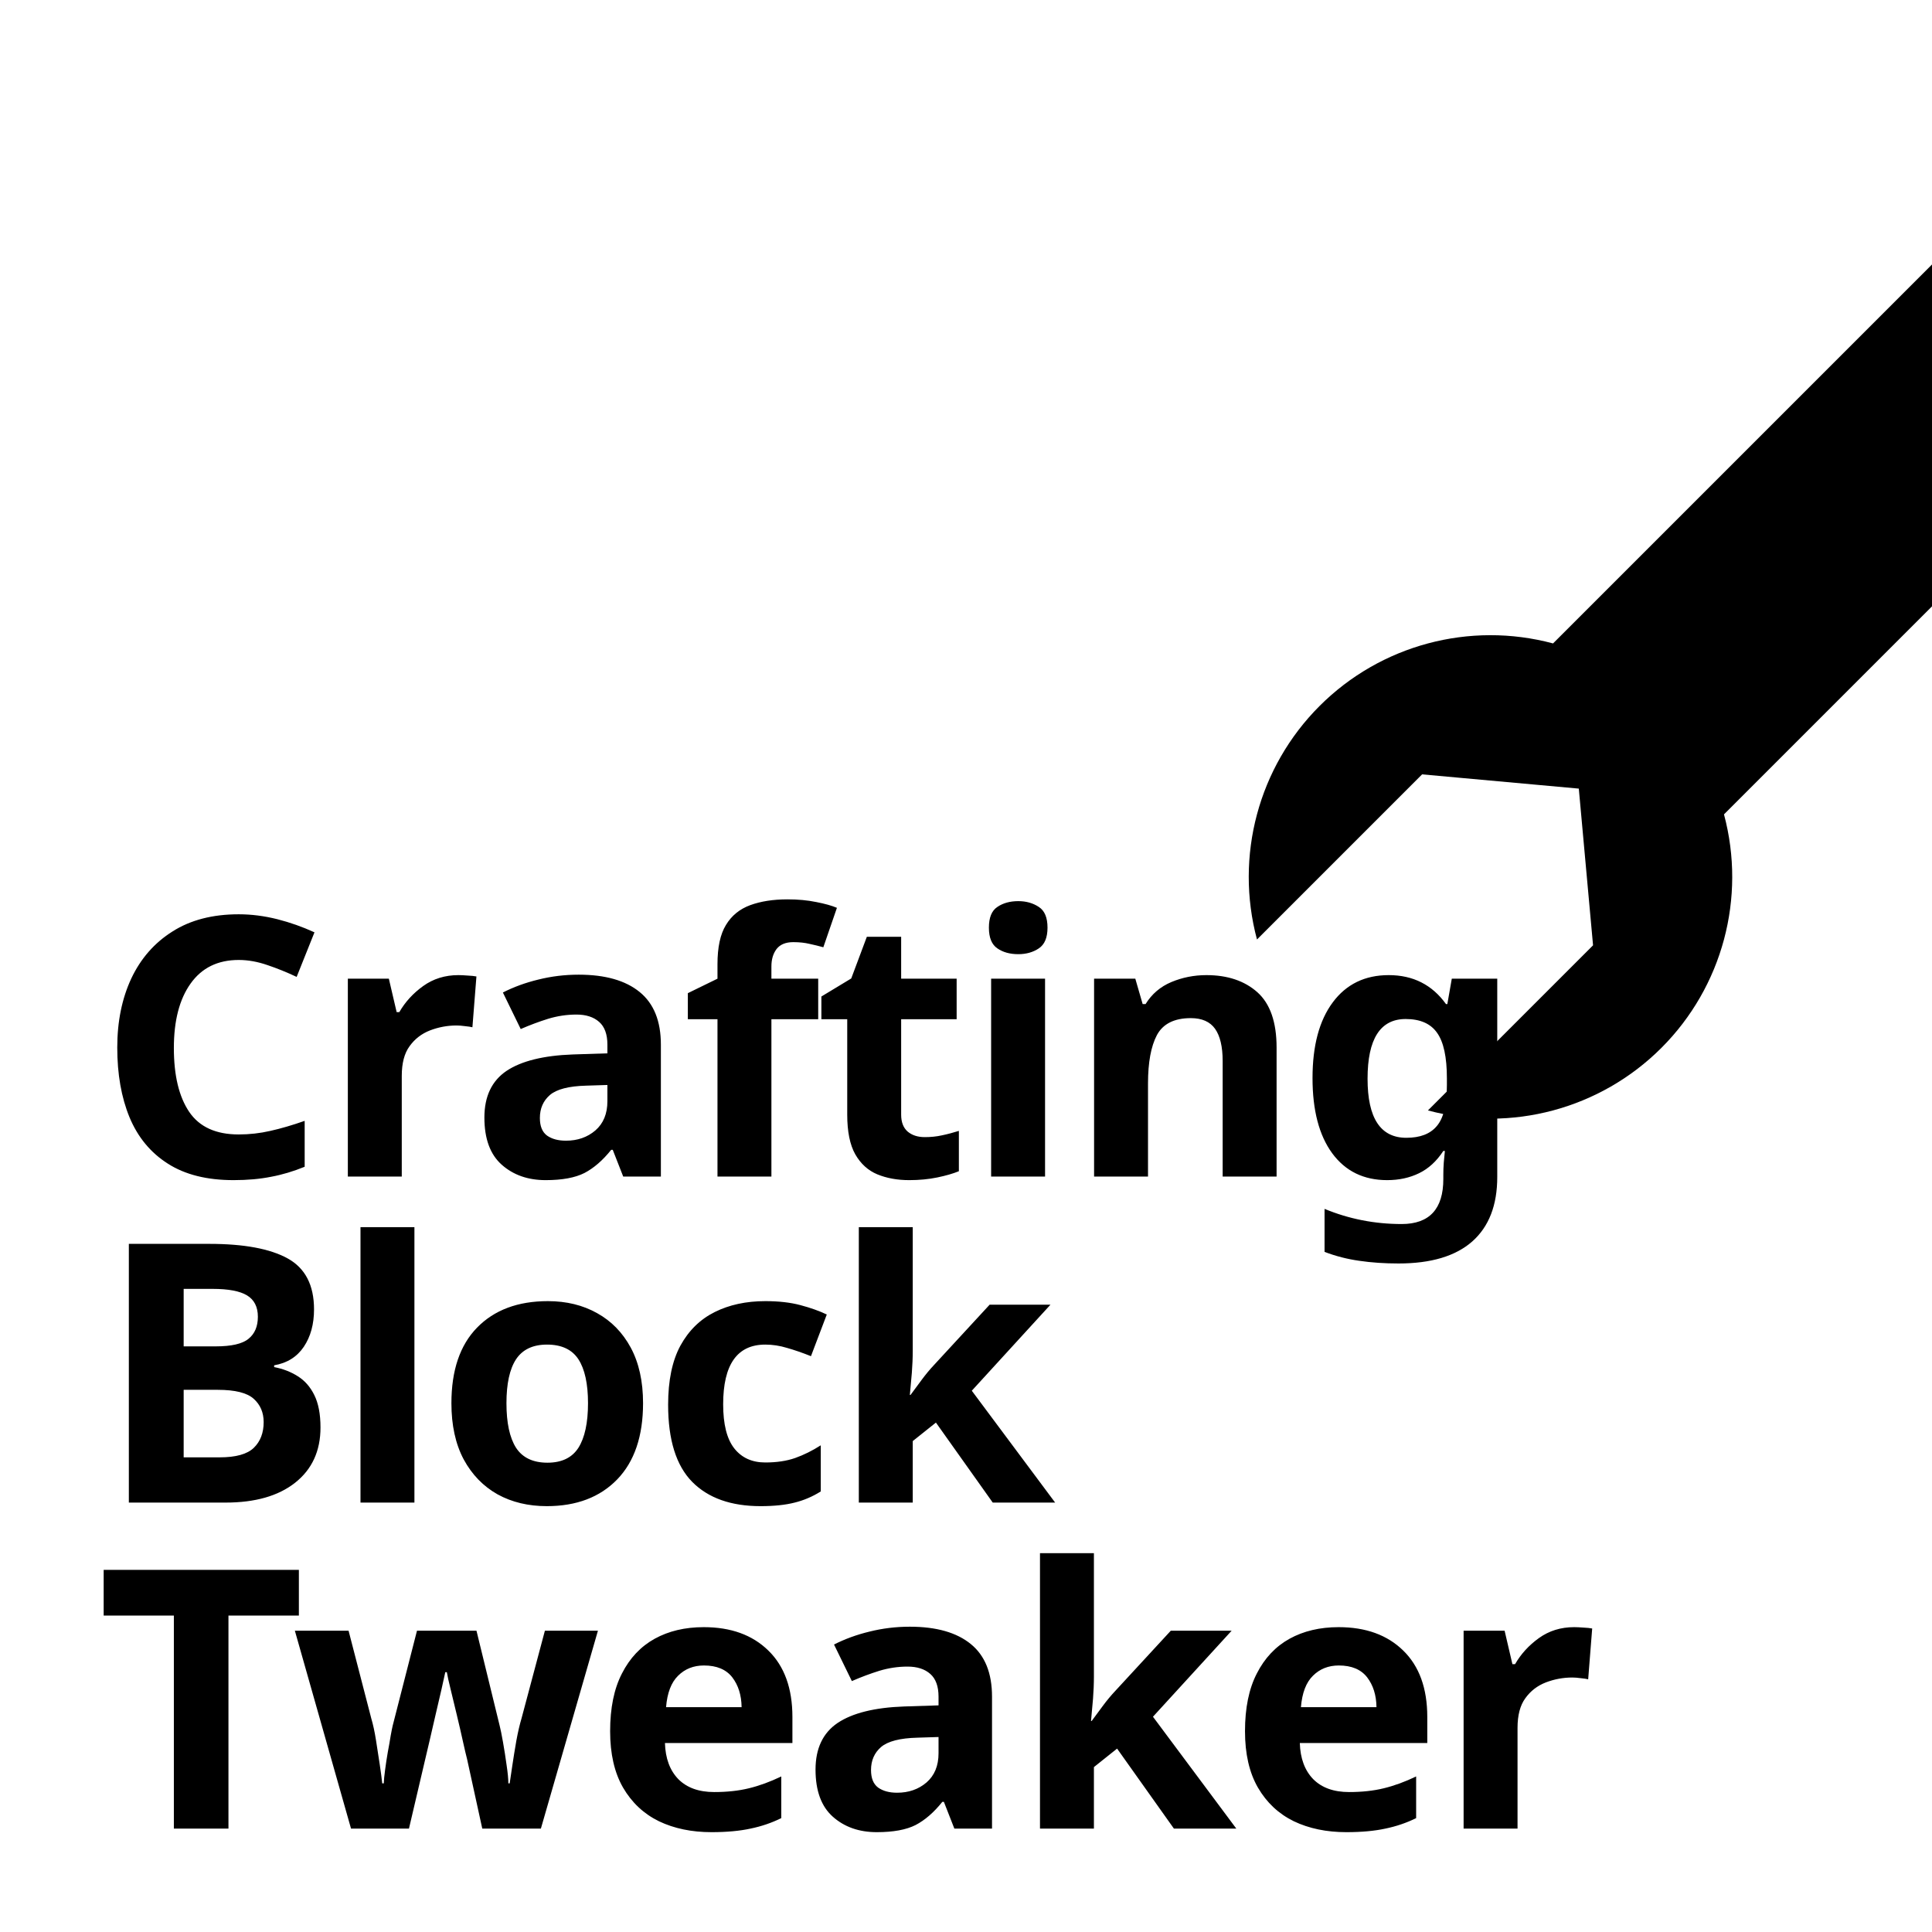
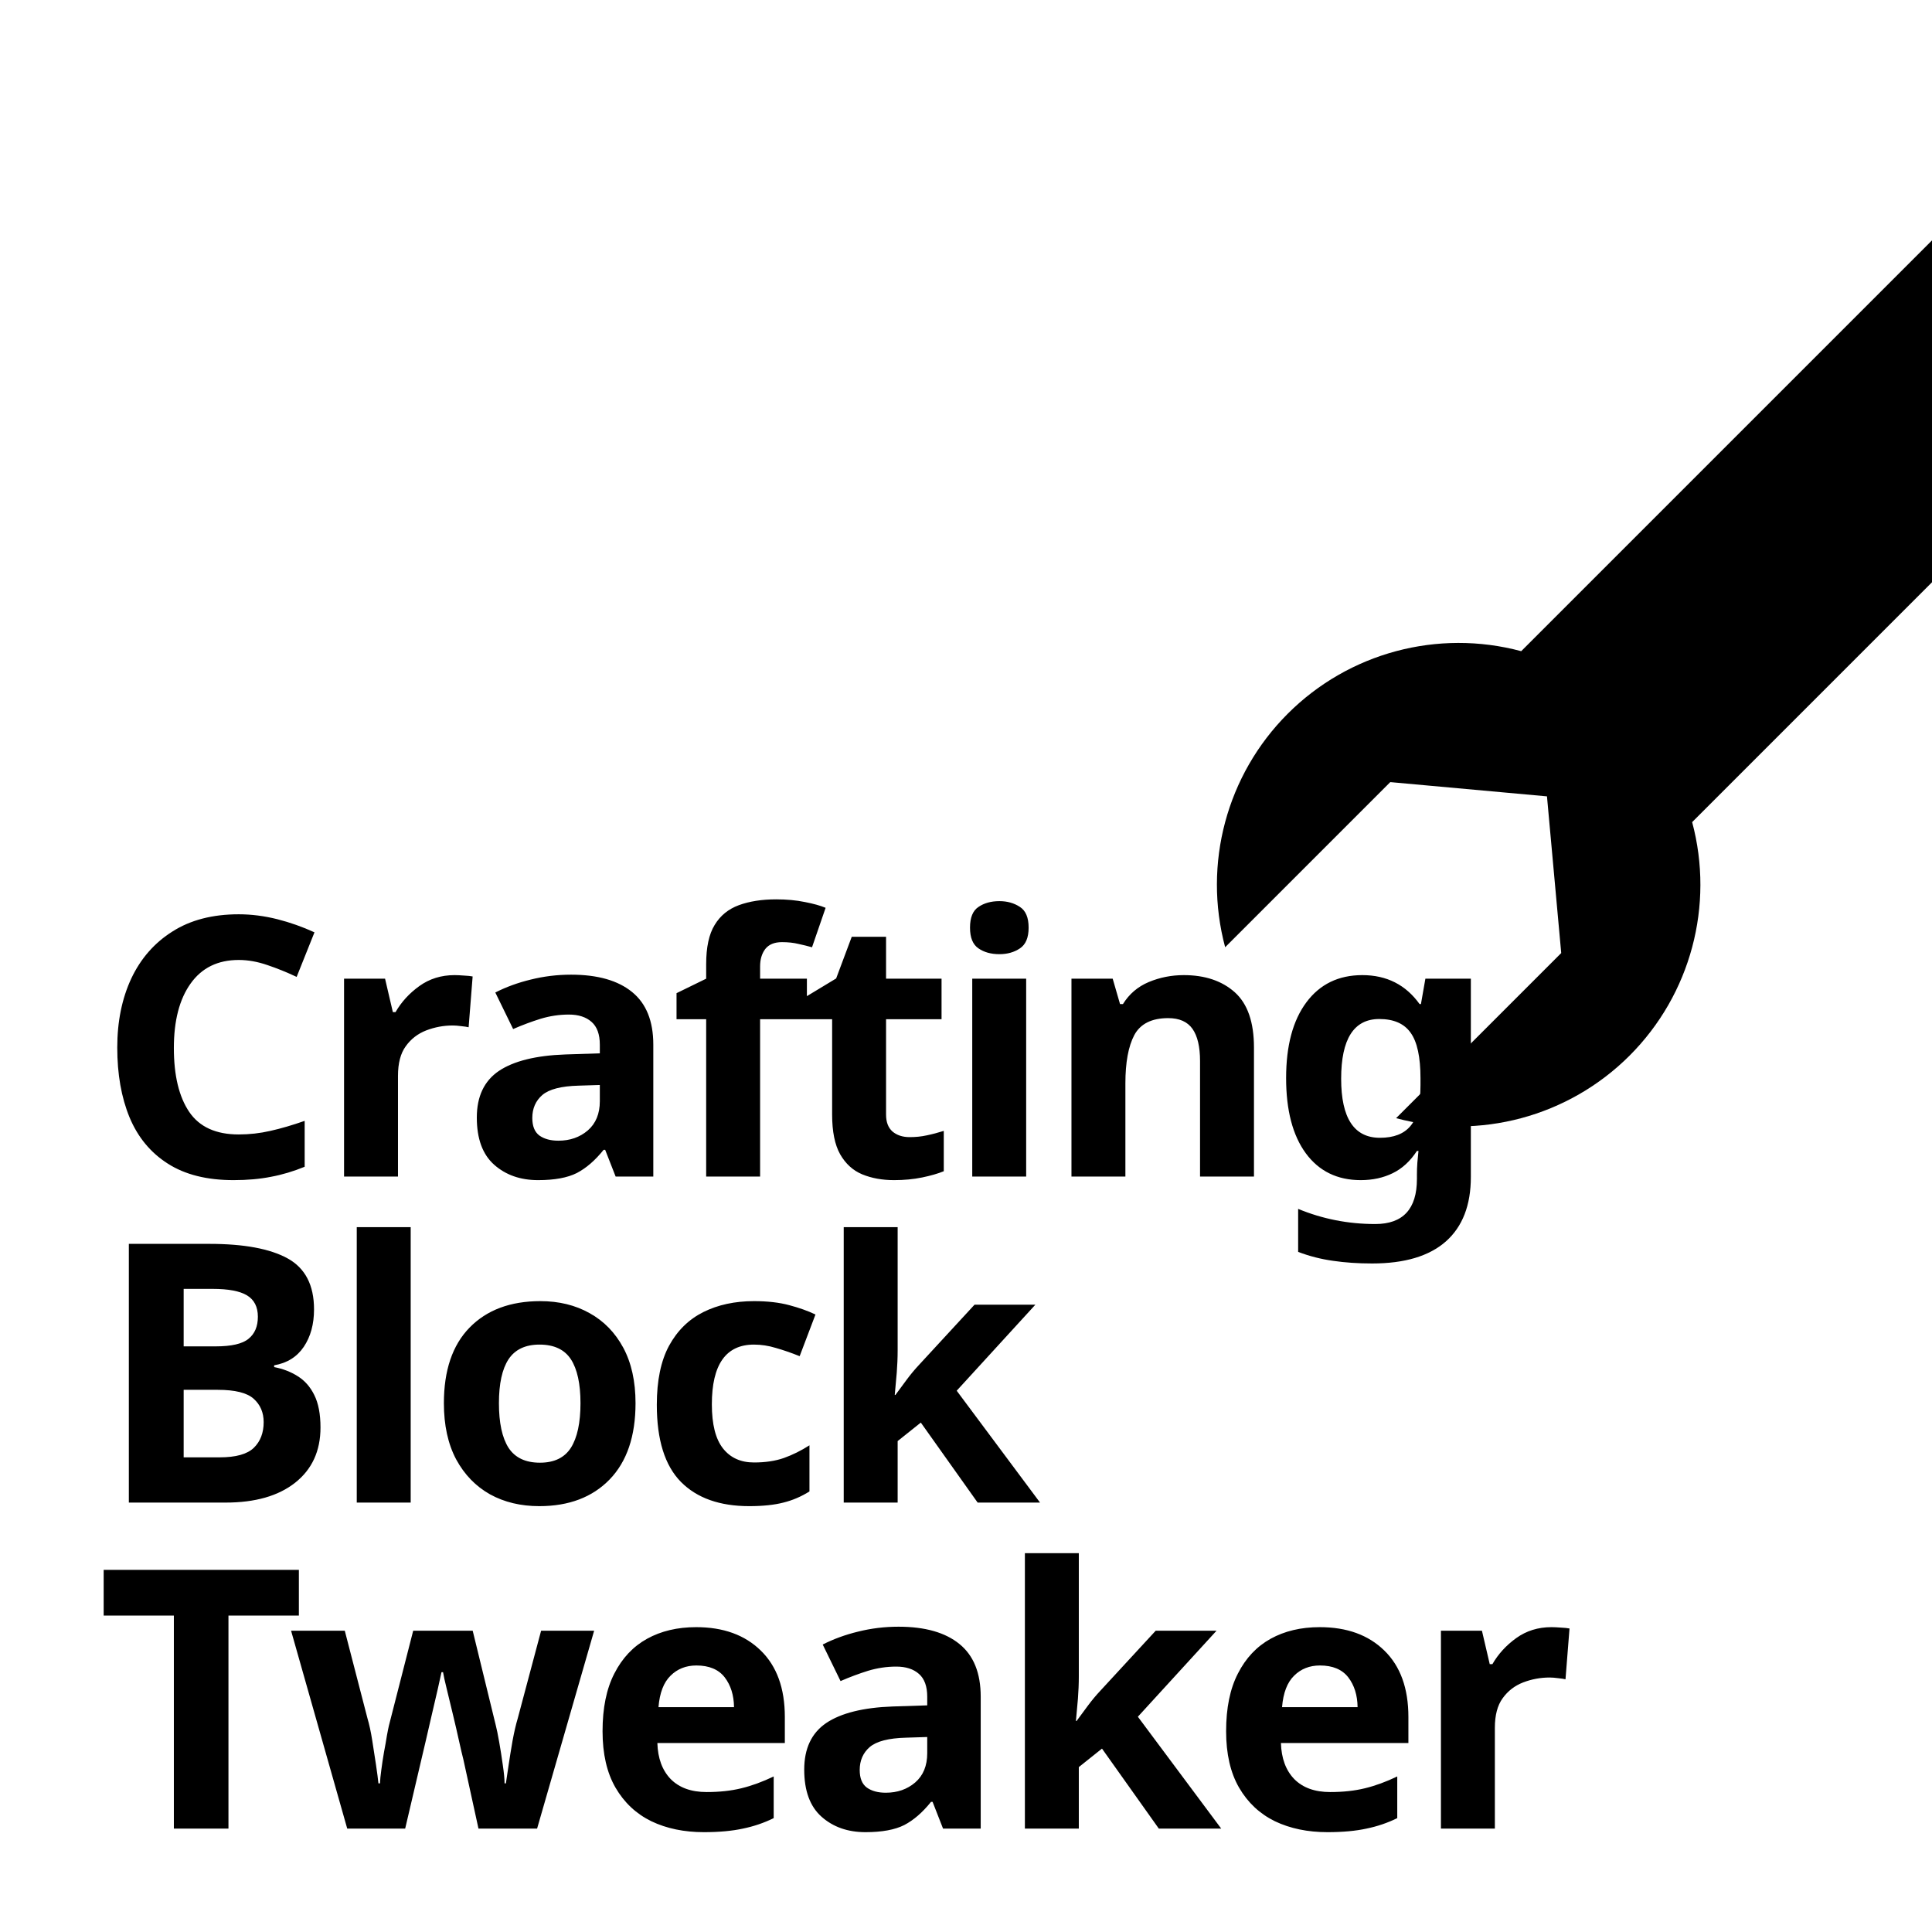
<svg xmlns="http://www.w3.org/2000/svg" width="512" height="512" viewBox="0 0 135.467 135.467" version="1.1" id="svg1">
+   <defs id="defs1" />
  <g id="layer1" transform="translate(-10.2623,1.099533)">
-     <text xml:space="preserve" style="font-style:normal;font-variant:normal;font-weight:bold;font-stretch:normal;font-size:25.4px;line-height:0.9;font-family:'Acari Sans';-inkscape-font-specification:'Acari Sans, Bold';font-variant-ligatures:normal;font-variant-caps:normal;font-variant-numeric:normal;font-variant-east-asian:normal;letter-spacing:-0.529px;word-spacing:0px;writing-mode:lr-tb;direction:ltr;fill:#000000;fill-opacity:1;stroke:none;stroke-width:0.132;stroke-dasharray:none" x="17.014" y="81.399" id="text1">
-       <tspan style="font-style:normal;font-variant:normal;font-weight:bold;font-stretch:normal;line-height:0.9;font-family:'Acari Sans';-inkscape-font-specification:'Acari Sans, Bold';font-variant-ligatures:normal;font-variant-caps:normal;font-variant-numeric:normal;font-variant-east-asian:normal;letter-spacing:-0.529px;word-spacing:0px;writing-mode:lr-tb;baseline-shift:baseline;fill:#000000;fill-opacity:1;stroke:none;stroke-width:0.132;stroke-dasharray:none" id="tspan8" x="17.014" y="81.399">Crafting</tspan>
-       <tspan style="font-style:normal;font-variant:normal;font-weight:bold;font-stretch:normal;line-height:0.9;font-family:'Acari Sans';-inkscape-font-specification:'Acari Sans, Bold';font-variant-ligatures:normal;font-variant-caps:normal;font-variant-numeric:normal;font-variant-east-asian:normal;letter-spacing:-0.529px;word-spacing:0px;writing-mode:lr-tb;baseline-shift:baseline;fill:#000000;fill-opacity:1;stroke:none;stroke-width:0.132;stroke-dasharray:none" x="17.014" y="104.259" id="tspan2" rotate="0 0 0 0 0 0">Block</tspan>
-       <tspan style="font-style:normal;font-variant:normal;font-weight:bold;font-stretch:normal;line-height:0.9;font-family:'Acari Sans';-inkscape-font-specification:'Acari Sans, Bold';font-variant-ligatures:normal;font-variant-caps:normal;font-variant-numeric:normal;font-variant-east-asian:normal;letter-spacing:-0.529px;word-spacing:0px;writing-mode:lr-tb;baseline-shift:baseline;fill:#000000;fill-opacity:1;stroke:none;stroke-width:0.132;stroke-dasharray:none" x="17.014" y="127.119" id="tspan3" rotate="0 0 0 0 0 0 0 0">Tweaker</tspan>
+     <text xml:space="preserve" style="font-style:normal;font-variant:normal;font-weight:bold;font-stretch:normal;font-size:25.4px;line-height:0.9;font-family:'Hanken Grotesk';-inkscape-font-specification:'Hanken Grotesk, Bold';font-variant-ligatures:normal;font-variant-caps:normal;font-variant-numeric:normal;font-variant-east-asian:normal;letter-spacing:-0.794px;word-spacing:0px;writing-mode:lr-tb;direction:ltr;fill:#000000;fill-opacity:1;stroke:none;stroke-width:0.132;stroke-dasharray:none" x="17.014" y="81.399" id="text1">
+       <tspan style="font-style:normal;font-variant:normal;font-weight:bold;font-stretch:normal;line-height:0.9;font-family:'Hanken Grotesk';-inkscape-font-specification:'Hanken Grotesk, Bold';font-variant-ligatures:normal;font-variant-caps:normal;font-variant-numeric:normal;font-variant-east-asian:normal;word-spacing:0px;writing-mode:lr-tb;baseline-shift:baseline;fill:#000000;fill-opacity:1;stroke:none;stroke-width:0.132;stroke-dasharray:none;letter-spacing:-0.794px" id="tspan8" x="17.014" y="81.399">Crafting</tspan>
+       <tspan style="font-style:normal;font-variant:normal;font-weight:bold;font-stretch:normal;line-height:0.9;font-family:'Hanken Grotesk';-inkscape-font-specification:'Hanken Grotesk, Bold';font-variant-ligatures:normal;font-variant-caps:normal;font-variant-numeric:normal;font-variant-east-asian:normal;word-spacing:0px;writing-mode:lr-tb;baseline-shift:baseline;fill:#000000;fill-opacity:1;stroke:none;stroke-width:0.132;stroke-dasharray:none;letter-spacing:-0.794px" x="17.014" y="104.259" id="tspan2" rotate="0 0 0 0 0 0">Block</tspan>
+       <tspan style="font-style:normal;font-variant:normal;font-weight:bold;font-stretch:normal;line-height:0.9;font-family:'Hanken Grotesk';-inkscape-font-specification:'Hanken Grotesk, Bold';font-variant-ligatures:normal;font-variant-caps:normal;font-variant-numeric:normal;font-variant-east-asian:normal;word-spacing:0px;writing-mode:lr-tb;baseline-shift:baseline;fill:#000000;fill-opacity:1;stroke:none;stroke-width:0.132;stroke-dasharray:none;letter-spacing:-0.794px" x="17.014" y="127.119" id="tspan3" rotate="0 0 0 0 0 0 0 0">Tweaker</tspan>
    </text>
-     <path d="m 102.786,48.403 a 16.95,16.95 0 0 0 -4.387,16.372 l 11.578,-11.578 10.987,0.999 0.999,10.987 -11.578,11.578 a 16.95,16.95 0 0 0 16.372,-4.387 16.95,16.95 0 0 0 4.387,-16.372 L 160.315,26.83 148.33,14.844 119.158,44.016 a 16.95,16.95 0 0 0 -16.372,4.387 z" style="font-variation-settings:'wght' 700;stroke-width:0.169" id="path25" />
+     <path d="m 100.554,48.946 a 16.95,16.95 0 0 0 -4.387,16.372 l 11.578,-11.578 10.987,0.999 0.999,10.987 -11.578,11.578 a 16.95,16.95 0 0 0 16.372,-4.387 16.95,16.95 0 0 0 4.387,-16.372 L 158.083,27.372 146.098,15.387 116.926,44.559 a 16.95,16.95 0 0 0 -16.372,4.387 z" style="font-variation-settings:'wght' 700;stroke-width:0.169" id="path25" />
  </g>
</svg>
